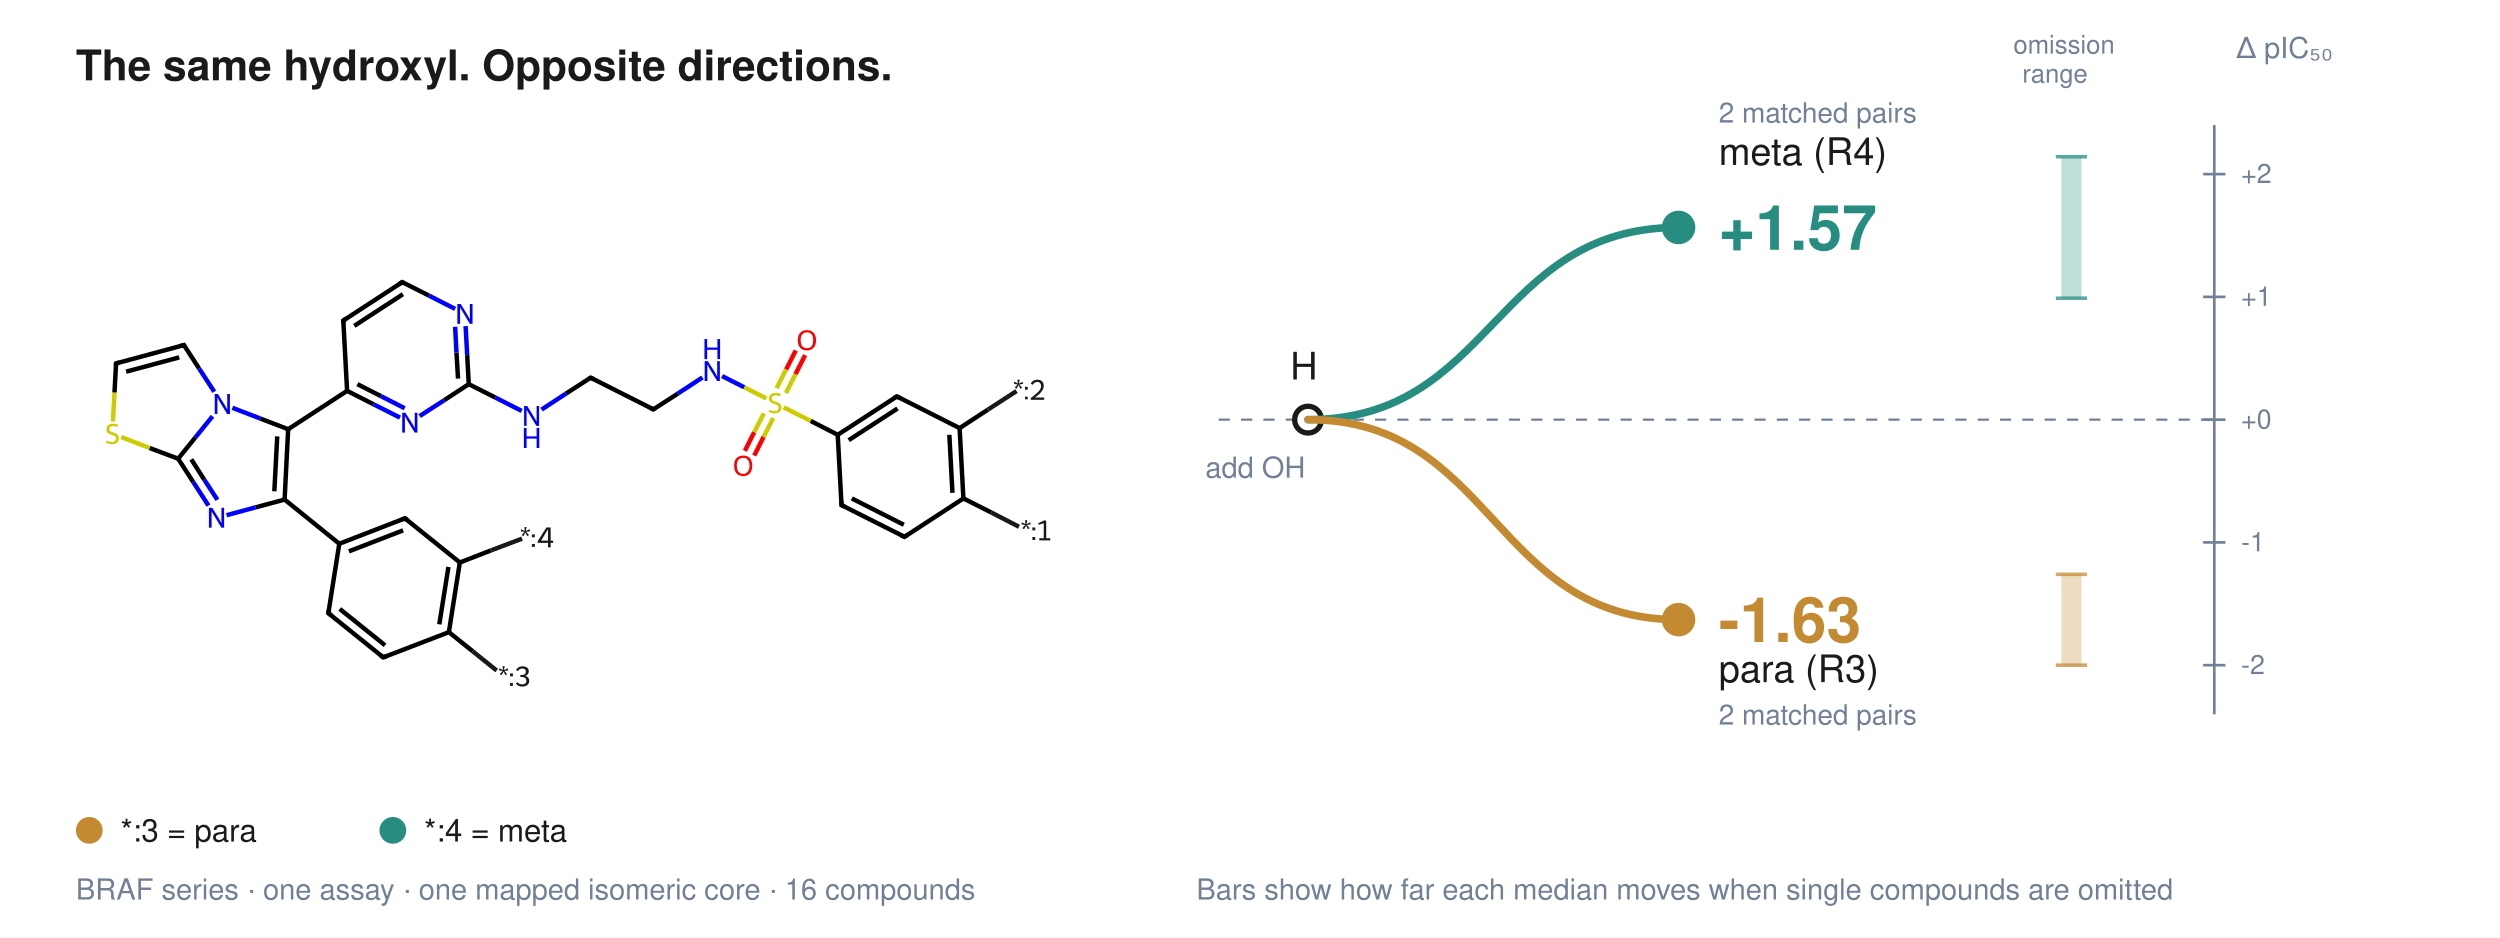
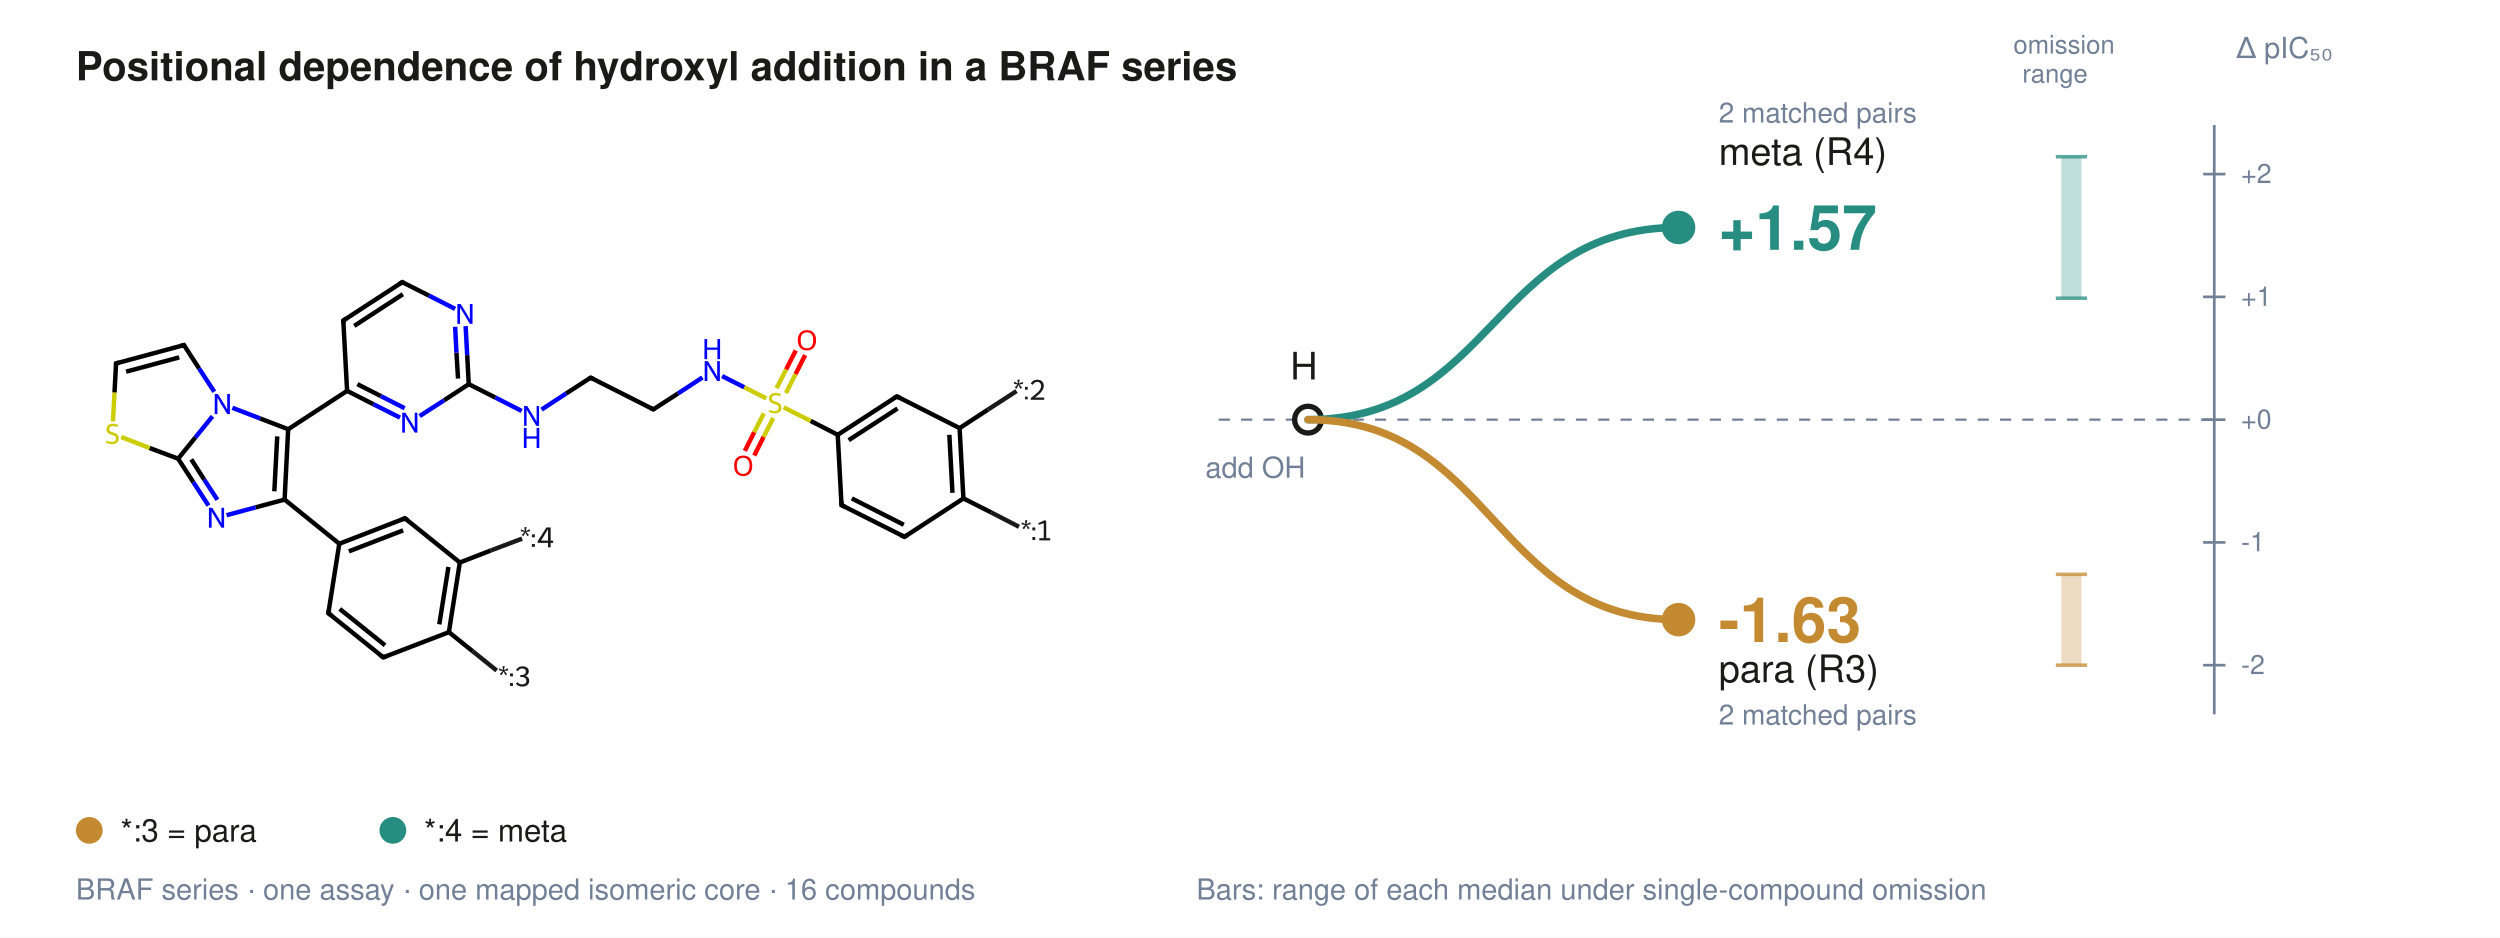
<svg xmlns="http://www.w3.org/2000/svg" width="1120" height="420" viewBox="0 0 1120 420">
  <rect width="1120" height="420" fill="#ffffff" />
-   <text x="34" y="36" font-family="Helvetica, Arial, sans-serif" font-size="19" font-weight="600" fill="#1a1a19">The same hydroxyl. Opposite directions.</text>
+   <text x="34" y="36" font-family="Helvetica, Arial, sans-serif" font-size="18" font-weight="600" fill="#1a1a19">Positional dependence of hydroxyl addition in a
+     BRAF series</text>
  <g transform="translate(24,52)">
    <rect style="opacity:1.0;fill:#FFFFFF;stroke:none" width="470.0" height="330.0" x="0.0" y="0.0"> </rect>
    <path class="bond-0 atom-0 atom-1" d="M 309.7,150.0 L 313.9,141.6" style="fill:none;fill-rule:evenodd;stroke:#FF0000;stroke-width:2.0px;stroke-linecap:butt;stroke-linejoin:miter;stroke-opacity:1" />
    <path class="bond-0 atom-0 atom-1" d="M 313.9,141.6 L 318.2,133.2" style="fill:none;fill-rule:evenodd;stroke:#CCCC00;stroke-width:2.0px;stroke-linecap:butt;stroke-linejoin:miter;stroke-opacity:1" />
    <path class="bond-0 atom-0 atom-1" d="M 313.9,152.1 L 318.1,143.7" style="fill:none;fill-rule:evenodd;stroke:#FF0000;stroke-width:2.0px;stroke-linecap:butt;stroke-linejoin:miter;stroke-opacity:1" />
    <path class="bond-0 atom-0 atom-1" d="M 318.1,143.7 L 322.4,135.3" style="fill:none;fill-rule:evenodd;stroke:#CCCC00;stroke-width:2.0px;stroke-linecap:butt;stroke-linejoin:miter;stroke-opacity:1" />
    <path class="bond-1 atom-1 atom-2" d="M 328.1,124.1 L 332.4,115.6" style="fill:none;fill-rule:evenodd;stroke:#CCCC00;stroke-width:2.0px;stroke-linecap:butt;stroke-linejoin:miter;stroke-opacity:1" />
    <path class="bond-1 atom-1 atom-2" d="M 332.4,115.6 L 336.7,107.1" style="fill:none;fill-rule:evenodd;stroke:#FF0000;stroke-width:2.0px;stroke-linecap:butt;stroke-linejoin:miter;stroke-opacity:1" />
    <path class="bond-1 atom-1 atom-2" d="M 323.9,121.9 L 328.2,113.5" style="fill:none;fill-rule:evenodd;stroke:#CCCC00;stroke-width:2.0px;stroke-linecap:butt;stroke-linejoin:miter;stroke-opacity:1" />
    <path class="bond-1 atom-1 atom-2" d="M 328.2,113.5 L 332.5,105.0" style="fill:none;fill-rule:evenodd;stroke:#FF0000;stroke-width:2.0px;stroke-linecap:butt;stroke-linejoin:miter;stroke-opacity:1" />
    <path class="bond-2 atom-1 atom-3" d="M 319.3,126.5 L 309.4,121.5" style="fill:none;fill-rule:evenodd;stroke:#CCCC00;stroke-width:2.0px;stroke-linecap:butt;stroke-linejoin:miter;stroke-opacity:1" />
    <path class="bond-2 atom-1 atom-3" d="M 309.4,121.5 L 299.5,116.5" style="fill:none;fill-rule:evenodd;stroke:#0000FF;stroke-width:2.0px;stroke-linecap:butt;stroke-linejoin:miter;stroke-opacity:1" />
    <path class="bond-3 atom-3 atom-4" d="M 290.7,117.1 L 279.7,124.3" style="fill:none;fill-rule:evenodd;stroke:#0000FF;stroke-width:2.0px;stroke-linecap:butt;stroke-linejoin:miter;stroke-opacity:1" />
    <path class="bond-3 atom-3 atom-4" d="M 279.7,124.3 L 268.7,131.4" style="fill:none;fill-rule:evenodd;stroke:#000000;stroke-width:2.0px;stroke-linecap:butt;stroke-linejoin:miter;stroke-opacity:1" />
    <path class="bond-4 atom-4 atom-5" d="M 268.7,131.4 L 240.6,117.2" style="fill:none;fill-rule:evenodd;stroke:#000000;stroke-width:2.0px;stroke-linecap:butt;stroke-linejoin:miter;stroke-opacity:1" />
    <path class="bond-5 atom-5 atom-6" d="M 240.6,117.2 L 229.6,124.3" style="fill:none;fill-rule:evenodd;stroke:#000000;stroke-width:2.0px;stroke-linecap:butt;stroke-linejoin:miter;stroke-opacity:1" />
    <path class="bond-5 atom-5 atom-6" d="M 229.6,124.3 L 218.6,131.5" style="fill:none;fill-rule:evenodd;stroke:#0000FF;stroke-width:2.0px;stroke-linecap:butt;stroke-linejoin:miter;stroke-opacity:1" />
    <path class="bond-6 atom-6 atom-7" d="M 209.7,132.1 L 197.9,126.1" style="fill:none;fill-rule:evenodd;stroke:#0000FF;stroke-width:2.0px;stroke-linecap:butt;stroke-linejoin:miter;stroke-opacity:1" />
    <path class="bond-6 atom-6 atom-7" d="M 197.9,126.1 L 186.0,120.1" style="fill:none;fill-rule:evenodd;stroke:#000000;stroke-width:2.0px;stroke-linecap:butt;stroke-linejoin:miter;stroke-opacity:1" />
    <path class="bond-7 atom-7 atom-8" d="M 186.0,120.1 L 185.3,107.1" style="fill:none;fill-rule:evenodd;stroke:#000000;stroke-width:2.0px;stroke-linecap:butt;stroke-linejoin:miter;stroke-opacity:1" />
    <path class="bond-7 atom-7 atom-8" d="M 185.3,107.1 L 184.6,94.1" style="fill:none;fill-rule:evenodd;stroke:#0000FF;stroke-width:2.0px;stroke-linecap:butt;stroke-linejoin:miter;stroke-opacity:1" />
    <path class="bond-7 atom-7 atom-8" d="M 181.2,117.6 L 180.5,106.0" style="fill:none;fill-rule:evenodd;stroke:#000000;stroke-width:2.0px;stroke-linecap:butt;stroke-linejoin:miter;stroke-opacity:1" />
    <path class="bond-7 atom-7 atom-8" d="M 180.5,106.0 L 179.9,94.4" style="fill:none;fill-rule:evenodd;stroke:#0000FF;stroke-width:2.0px;stroke-linecap:butt;stroke-linejoin:miter;stroke-opacity:1" />
    <path class="bond-8 atom-8 atom-9" d="M 179.9,86.4 L 168.1,80.4" style="fill:none;fill-rule:evenodd;stroke:#0000FF;stroke-width:2.0px;stroke-linecap:butt;stroke-linejoin:miter;stroke-opacity:1" />
    <path class="bond-8 atom-8 atom-9" d="M 168.1,80.4 L 156.2,74.4" style="fill:none;fill-rule:evenodd;stroke:#000000;stroke-width:2.0px;stroke-linecap:butt;stroke-linejoin:miter;stroke-opacity:1" />
    <path class="bond-9 atom-9 atom-10" d="M 156.2,74.4 L 129.8,91.6" style="fill:none;fill-rule:evenodd;stroke:#000000;stroke-width:2.0px;stroke-linecap:butt;stroke-linejoin:miter;stroke-opacity:1" />
    <path class="bond-9 atom-9 atom-10" d="M 156.5,79.8 L 134.7,94.0" style="fill:none;fill-rule:evenodd;stroke:#000000;stroke-width:2.0px;stroke-linecap:butt;stroke-linejoin:miter;stroke-opacity:1" />
    <path class="bond-10 atom-10 atom-11" d="M 129.8,91.6 L 131.5,123.1" style="fill:none;fill-rule:evenodd;stroke:#000000;stroke-width:2.0px;stroke-linecap:butt;stroke-linejoin:miter;stroke-opacity:1" />
    <path class="bond-11 atom-11 atom-12" d="M 131.5,123.1 L 105.1,140.3" style="fill:none;fill-rule:evenodd;stroke:#000000;stroke-width:2.0px;stroke-linecap:butt;stroke-linejoin:miter;stroke-opacity:1" />
    <path class="bond-12 atom-12 atom-13" d="M 105.1,140.3 L 103.5,171.8" style="fill:none;fill-rule:evenodd;stroke:#000000;stroke-width:2.0px;stroke-linecap:butt;stroke-linejoin:miter;stroke-opacity:1" />
    <path class="bond-12 atom-12 atom-13" d="M 100.2,143.5 L 98.9,168.1" style="fill:none;fill-rule:evenodd;stroke:#000000;stroke-width:2.0px;stroke-linecap:butt;stroke-linejoin:miter;stroke-opacity:1" />
    <path class="bond-13 atom-13 atom-14" d="M 103.5,171.8 L 128.0,191.6" style="fill:none;fill-rule:evenodd;stroke:#000000;stroke-width:2.0px;stroke-linecap:butt;stroke-linejoin:miter;stroke-opacity:1" />
    <path class="bond-14 atom-14 atom-15" d="M 128.0,191.6 L 123.1,222.7" style="fill:none;fill-rule:evenodd;stroke:#000000;stroke-width:2.0px;stroke-linecap:butt;stroke-linejoin:miter;stroke-opacity:1" />
    <path class="bond-15 atom-15 atom-16" d="M 123.1,222.7 L 147.7,242.5" style="fill:none;fill-rule:evenodd;stroke:#000000;stroke-width:2.0px;stroke-linecap:butt;stroke-linejoin:miter;stroke-opacity:1" />
    <path class="bond-15 atom-15 atom-16" d="M 128.2,220.8 L 148.5,237.1" style="fill:none;fill-rule:evenodd;stroke:#000000;stroke-width:2.0px;stroke-linecap:butt;stroke-linejoin:miter;stroke-opacity:1" />
    <path class="bond-16 atom-16 atom-17" d="M 147.7,242.5 L 177.1,231.2" style="fill:none;fill-rule:evenodd;stroke:#000000;stroke-width:2.0px;stroke-linecap:butt;stroke-linejoin:miter;stroke-opacity:1" />
    <path class="bond-17 atom-17 atom-18" d="M 177.1,231.2 L 187.8,239.8" style="fill:none;fill-rule:evenodd;stroke:#000000;stroke-width:2.0px;stroke-linecap:butt;stroke-linejoin:miter;stroke-opacity:1" />
    <path class="bond-17 atom-17 atom-18" d="M 187.8,239.8 L 198.5,248.4" style="fill:none;fill-rule:evenodd;stroke:#191919;stroke-width:2.0px;stroke-linecap:butt;stroke-linejoin:miter;stroke-opacity:1" />
    <path class="bond-18 atom-17 atom-19" d="M 177.1,231.2 L 182.0,200.0" style="fill:none;fill-rule:evenodd;stroke:#000000;stroke-width:2.0px;stroke-linecap:butt;stroke-linejoin:miter;stroke-opacity:1" />
    <path class="bond-18 atom-17 atom-19" d="M 172.8,227.7 L 176.9,202.0" style="fill:none;fill-rule:evenodd;stroke:#000000;stroke-width:2.0px;stroke-linecap:butt;stroke-linejoin:miter;stroke-opacity:1" />
    <path class="bond-19 atom-19 atom-20" d="M 182.0,200.0 L 195.9,194.6" style="fill:none;fill-rule:evenodd;stroke:#000000;stroke-width:2.0px;stroke-linecap:butt;stroke-linejoin:miter;stroke-opacity:1" />
    <path class="bond-19 atom-19 atom-20" d="M 195.9,194.6 L 209.9,189.3" style="fill:none;fill-rule:evenodd;stroke:#191919;stroke-width:2.0px;stroke-linecap:butt;stroke-linejoin:miter;stroke-opacity:1" />
    <path class="bond-20 atom-19 atom-21" d="M 182.0,200.0 L 157.4,180.2" style="fill:none;fill-rule:evenodd;stroke:#000000;stroke-width:2.0px;stroke-linecap:butt;stroke-linejoin:miter;stroke-opacity:1" />
    <path class="bond-21 atom-13 atom-22" d="M 103.5,171.8 L 90.5,175.3" style="fill:none;fill-rule:evenodd;stroke:#000000;stroke-width:2.0px;stroke-linecap:butt;stroke-linejoin:miter;stroke-opacity:1" />
    <path class="bond-21 atom-13 atom-22" d="M 90.5,175.3 L 77.5,178.8" style="fill:none;fill-rule:evenodd;stroke:#0000FF;stroke-width:2.0px;stroke-linecap:butt;stroke-linejoin:miter;stroke-opacity:1" />
    <path class="bond-22 atom-22 atom-23" d="M 69.4,174.5 L 62.6,164.0" style="fill:none;fill-rule:evenodd;stroke:#0000FF;stroke-width:2.0px;stroke-linecap:butt;stroke-linejoin:miter;stroke-opacity:1" />
    <path class="bond-22 atom-22 atom-23" d="M 62.6,164.0 L 55.8,153.5" style="fill:none;fill-rule:evenodd;stroke:#000000;stroke-width:2.0px;stroke-linecap:butt;stroke-linejoin:miter;stroke-opacity:1" />
    <path class="bond-22 atom-22 atom-23" d="M 73.4,171.9 L 67.5,162.9" style="fill:none;fill-rule:evenodd;stroke:#0000FF;stroke-width:2.0px;stroke-linecap:butt;stroke-linejoin:miter;stroke-opacity:1" />
    <path class="bond-22 atom-22 atom-23" d="M 67.5,162.9 L 61.7,153.8" style="fill:none;fill-rule:evenodd;stroke:#000000;stroke-width:2.0px;stroke-linecap:butt;stroke-linejoin:miter;stroke-opacity:1" />
    <path class="bond-23 atom-23 atom-24" d="M 55.8,153.5 L 43.0,148.7" style="fill:none;fill-rule:evenodd;stroke:#000000;stroke-width:2.0px;stroke-linecap:butt;stroke-linejoin:miter;stroke-opacity:1" />
    <path class="bond-23 atom-23 atom-24" d="M 43.0,148.7 L 30.3,143.8" style="fill:none;fill-rule:evenodd;stroke:#CCCC00;stroke-width:2.0px;stroke-linecap:butt;stroke-linejoin:miter;stroke-opacity:1" />
    <path class="bond-24 atom-24 atom-25" d="M 26.6,136.8 L 27.3,123.8" style="fill:none;fill-rule:evenodd;stroke:#CCCC00;stroke-width:2.0px;stroke-linecap:butt;stroke-linejoin:miter;stroke-opacity:1" />
    <path class="bond-24 atom-24 atom-25" d="M 27.3,123.8 L 28.0,110.8" style="fill:none;fill-rule:evenodd;stroke:#000000;stroke-width:2.0px;stroke-linecap:butt;stroke-linejoin:miter;stroke-opacity:1" />
    <path class="bond-25 atom-25 atom-26" d="M 28.0,110.8 L 58.4,102.6" style="fill:none;fill-rule:evenodd;stroke:#000000;stroke-width:2.0px;stroke-linecap:butt;stroke-linejoin:miter;stroke-opacity:1" />
    <path class="bond-25 atom-25 atom-26" d="M 32.5,114.5 L 56.3,108.1" style="fill:none;fill-rule:evenodd;stroke:#000000;stroke-width:2.0px;stroke-linecap:butt;stroke-linejoin:miter;stroke-opacity:1" />
    <path class="bond-26 atom-26 atom-27" d="M 58.4,102.6 L 65.2,113.1" style="fill:none;fill-rule:evenodd;stroke:#000000;stroke-width:2.0px;stroke-linecap:butt;stroke-linejoin:miter;stroke-opacity:1" />
    <path class="bond-26 atom-26 atom-27" d="M 65.2,113.1 L 72.0,123.5" style="fill:none;fill-rule:evenodd;stroke:#0000FF;stroke-width:2.0px;stroke-linecap:butt;stroke-linejoin:miter;stroke-opacity:1" />
    <path class="bond-27 atom-11 atom-28" d="M 131.5,123.1 L 143.3,129.1" style="fill:none;fill-rule:evenodd;stroke:#000000;stroke-width:2.0px;stroke-linecap:butt;stroke-linejoin:miter;stroke-opacity:1" />
    <path class="bond-27 atom-11 atom-28" d="M 143.3,129.1 L 155.2,135.1" style="fill:none;fill-rule:evenodd;stroke:#0000FF;stroke-width:2.0px;stroke-linecap:butt;stroke-linejoin:miter;stroke-opacity:1" />
    <path class="bond-27 atom-11 atom-28" d="M 136.1,120.1 L 146.7,125.5" style="fill:none;fill-rule:evenodd;stroke:#000000;stroke-width:2.0px;stroke-linecap:butt;stroke-linejoin:miter;stroke-opacity:1" />
    <path class="bond-27 atom-11 atom-28" d="M 146.7,125.5 L 157.3,130.9" style="fill:none;fill-rule:evenodd;stroke:#0000FF;stroke-width:2.0px;stroke-linecap:butt;stroke-linejoin:miter;stroke-opacity:1" />
    <path class="bond-28 atom-1 atom-29" d="M 327.1,130.5 L 339.2,136.6" style="fill:none;fill-rule:evenodd;stroke:#CCCC00;stroke-width:2.0px;stroke-linecap:butt;stroke-linejoin:miter;stroke-opacity:1" />
    <path class="bond-28 atom-1 atom-29" d="M 339.2,136.6 L 351.3,142.8" style="fill:none;fill-rule:evenodd;stroke:#000000;stroke-width:2.0px;stroke-linecap:butt;stroke-linejoin:miter;stroke-opacity:1" />
    <path class="bond-29 atom-29 atom-30" d="M 351.3,142.8 L 353.0,174.3" style="fill:none;fill-rule:evenodd;stroke:#000000;stroke-width:2.0px;stroke-linecap:butt;stroke-linejoin:miter;stroke-opacity:1" />
    <path class="bond-30 atom-30 atom-31" d="M 353.0,174.3 L 381.2,188.5" style="fill:none;fill-rule:evenodd;stroke:#000000;stroke-width:2.0px;stroke-linecap:butt;stroke-linejoin:miter;stroke-opacity:1" />
    <path class="bond-30 atom-30 atom-31" d="M 357.6,171.3 L 380.9,183.1" style="fill:none;fill-rule:evenodd;stroke:#000000;stroke-width:2.0px;stroke-linecap:butt;stroke-linejoin:miter;stroke-opacity:1" />
    <path class="bond-31 atom-31 atom-32" d="M 381.2,188.5 L 407.6,171.3" style="fill:none;fill-rule:evenodd;stroke:#000000;stroke-width:2.0px;stroke-linecap:butt;stroke-linejoin:miter;stroke-opacity:1" />
    <path class="bond-32 atom-32 atom-33" d="M 407.6,171.3 L 420.1,177.6" style="fill:none;fill-rule:evenodd;stroke:#000000;stroke-width:2.0px;stroke-linecap:butt;stroke-linejoin:miter;stroke-opacity:1" />
    <path class="bond-32 atom-32 atom-33" d="M 420.1,177.6 L 432.5,184.0" style="fill:none;fill-rule:evenodd;stroke:#191919;stroke-width:2.0px;stroke-linecap:butt;stroke-linejoin:miter;stroke-opacity:1" />
    <path class="bond-33 atom-32 atom-34" d="M 407.6,171.3 L 405.9,139.8" style="fill:none;fill-rule:evenodd;stroke:#000000;stroke-width:2.0px;stroke-linecap:butt;stroke-linejoin:miter;stroke-opacity:1" />
    <path class="bond-33 atom-32 atom-34" d="M 402.7,168.8 L 401.3,142.8" style="fill:none;fill-rule:evenodd;stroke:#000000;stroke-width:2.0px;stroke-linecap:butt;stroke-linejoin:miter;stroke-opacity:1" />
    <path class="bond-34 atom-34 atom-35" d="M 405.9,139.8 L 418.6,131.5" style="fill:none;fill-rule:evenodd;stroke:#000000;stroke-width:2.0px;stroke-linecap:butt;stroke-linejoin:miter;stroke-opacity:1" />
    <path class="bond-34 atom-34 atom-35" d="M 418.6,131.5 L 431.4,123.2" style="fill:none;fill-rule:evenodd;stroke:#191919;stroke-width:2.0px;stroke-linecap:butt;stroke-linejoin:miter;stroke-opacity:1" />
    <path class="bond-35 atom-34 atom-36" d="M 405.9,139.8 L 377.8,125.6" style="fill:none;fill-rule:evenodd;stroke:#000000;stroke-width:2.0px;stroke-linecap:butt;stroke-linejoin:miter;stroke-opacity:1" />
    <path class="bond-36 atom-28 atom-7" d="M 164.0,134.4 L 175.0,127.3" style="fill:none;fill-rule:evenodd;stroke:#0000FF;stroke-width:2.0px;stroke-linecap:butt;stroke-linejoin:miter;stroke-opacity:1" />
    <path class="bond-36 atom-28 atom-7" d="M 175.0,127.3 L 186.0,120.1" style="fill:none;fill-rule:evenodd;stroke:#000000;stroke-width:2.0px;stroke-linecap:butt;stroke-linejoin:miter;stroke-opacity:1" />
    <path class="bond-37 atom-36 atom-29" d="M 377.8,125.6 L 351.3,142.8" style="fill:none;fill-rule:evenodd;stroke:#000000;stroke-width:2.0px;stroke-linecap:butt;stroke-linejoin:miter;stroke-opacity:1" />
    <path class="bond-37 atom-36 atom-29" d="M 378.1,131.0 L 356.2,145.2" style="fill:none;fill-rule:evenodd;stroke:#000000;stroke-width:2.0px;stroke-linecap:butt;stroke-linejoin:miter;stroke-opacity:1" />
    <path class="bond-38 atom-27 atom-12" d="M 80.1,130.7 L 92.6,135.5" style="fill:none;fill-rule:evenodd;stroke:#0000FF;stroke-width:2.0px;stroke-linecap:butt;stroke-linejoin:miter;stroke-opacity:1" />
    <path class="bond-38 atom-27 atom-12" d="M 92.6,135.5 L 105.1,140.3" style="fill:none;fill-rule:evenodd;stroke:#000000;stroke-width:2.0px;stroke-linecap:butt;stroke-linejoin:miter;stroke-opacity:1" />
    <path class="bond-39 atom-21 atom-14" d="M 157.4,180.2 L 128.0,191.6" style="fill:none;fill-rule:evenodd;stroke:#000000;stroke-width:2.0px;stroke-linecap:butt;stroke-linejoin:miter;stroke-opacity:1" />
    <path class="bond-39 atom-21 atom-14" d="M 156.6,185.6 L 132.3,195.0" style="fill:none;fill-rule:evenodd;stroke:#000000;stroke-width:2.0px;stroke-linecap:butt;stroke-linejoin:miter;stroke-opacity:1" />
    <path class="bond-40 atom-27 atom-23" d="M 71.2,134.5 L 63.5,144.0" style="fill:none;fill-rule:evenodd;stroke:#0000FF;stroke-width:2.0px;stroke-linecap:butt;stroke-linejoin:miter;stroke-opacity:1" />
    <path class="bond-40 atom-27 atom-23" d="M 63.5,144.0 L 55.8,153.5" style="fill:none;fill-rule:evenodd;stroke:#000000;stroke-width:2.0px;stroke-linecap:butt;stroke-linejoin:miter;stroke-opacity:1" />
    <path d="M 269.2,131.1 L 268.7,131.4 L 267.3,130.7" style="fill:none;stroke:#000000;stroke-width:2.0px;stroke-linecap:butt;stroke-linejoin:miter;stroke-miterlimit:10;stroke-opacity:1;" />
    <path d="M 242.0,117.9 L 240.6,117.2 L 240.0,117.5" style="fill:none;stroke:#000000;stroke-width:2.0px;stroke-linecap:butt;stroke-linejoin:miter;stroke-miterlimit:10;stroke-opacity:1;" />
    <path d="M 156.8,74.7 L 156.2,74.4 L 154.9,75.2" style="fill:none;stroke:#000000;stroke-width:2.0px;stroke-linecap:butt;stroke-linejoin:miter;stroke-miterlimit:10;stroke-opacity:1;" />
    <path d="M 131.1,90.7 L 129.8,91.6 L 129.9,93.1" style="fill:none;stroke:#000000;stroke-width:2.0px;stroke-linecap:butt;stroke-linejoin:miter;stroke-miterlimit:10;stroke-opacity:1;" />
    <path d="M 123.4,221.2 L 123.1,222.7 L 124.4,223.7" style="fill:none;stroke:#000000;stroke-width:2.0px;stroke-linecap:butt;stroke-linejoin:miter;stroke-miterlimit:10;stroke-opacity:1;" />
    <path d="M 146.4,241.5 L 147.7,242.5 L 149.1,242.0" style="fill:none;stroke:#000000;stroke-width:2.0px;stroke-linecap:butt;stroke-linejoin:miter;stroke-miterlimit:10;stroke-opacity:1;" />
    <path d="M 158.7,181.2 L 157.4,180.2 L 156.0,180.8" style="fill:none;stroke:#000000;stroke-width:2.0px;stroke-linecap:butt;stroke-linejoin:miter;stroke-miterlimit:10;stroke-opacity:1;" />
    <path d="M 27.9,111.5 L 28.0,110.8 L 29.5,110.4" style="fill:none;stroke:#000000;stroke-width:2.0px;stroke-linecap:butt;stroke-linejoin:miter;stroke-miterlimit:10;stroke-opacity:1;" />
    <path d="M 56.9,103.0 L 58.4,102.6 L 58.7,103.1" style="fill:none;stroke:#000000;stroke-width:2.0px;stroke-linecap:butt;stroke-linejoin:miter;stroke-miterlimit:10;stroke-opacity:1;" />
    <path d="M 353.0,172.7 L 353.0,174.3 L 354.4,175.0" style="fill:none;stroke:#000000;stroke-width:2.0px;stroke-linecap:butt;stroke-linejoin:miter;stroke-miterlimit:10;stroke-opacity:1;" />
    <path d="M 379.7,187.8 L 381.2,188.5 L 382.5,187.7" style="fill:none;stroke:#000000;stroke-width:2.0px;stroke-linecap:butt;stroke-linejoin:miter;stroke-miterlimit:10;stroke-opacity:1;" />
    <path d="M 379.2,126.3 L 377.8,125.6 L 376.4,126.4" style="fill:none;stroke:#000000;stroke-width:2.0px;stroke-linecap:butt;stroke-linejoin:miter;stroke-miterlimit:10;stroke-opacity:1;" />
    <path class="atom-0" d="M 304.9 156.6 Q 304.9 154.5, 305.9 153.3 Q 307.0 152.1, 309.0 152.1 Q 310.9 152.1, 312.0 153.3 Q 313.0 154.5, 313.0 156.6 Q 313.0 158.8, 312.0 160.0 Q 310.9 161.3, 309.0 161.3 Q 307.0 161.3, 305.9 160.0 Q 304.9 158.8, 304.9 156.6 M 309.0 160.3 Q 310.3 160.3, 311.0 159.3 Q 311.8 158.4, 311.8 156.6 Q 311.8 154.9, 311.0 154.0 Q 310.3 153.1, 309.0 153.1 Q 307.6 153.1, 306.8 154.0 Q 306.1 154.9, 306.1 156.6 Q 306.1 158.4, 306.8 159.3 Q 307.6 160.3, 309.0 160.3 " fill="#FF0000" />
    <path class="atom-1" d="M 320.7 131.6 Q 320.8 131.6, 321.2 131.8 Q 321.6 132.0, 322.1 132.1 Q 322.6 132.2, 323.0 132.2 Q 323.9 132.2, 324.3 131.8 Q 324.8 131.3, 324.8 130.6 Q 324.8 130.1, 324.6 129.8 Q 324.3 129.5, 324.0 129.4 Q 323.6 129.2, 323.0 129.0 Q 322.2 128.8, 321.7 128.5 Q 321.2 128.3, 320.9 127.8 Q 320.5 127.4, 320.5 126.6 Q 320.5 125.4, 321.3 124.7 Q 322.1 124.0, 323.6 124.0 Q 324.6 124.0, 325.8 124.5 L 325.5 125.5 Q 324.4 125.1, 323.6 125.1 Q 322.8 125.1, 322.3 125.4 Q 321.8 125.8, 321.8 126.4 Q 321.8 126.9, 322.0 127.2 Q 322.3 127.5, 322.7 127.6 Q 323.0 127.8, 323.6 128.0 Q 324.4 128.2, 324.9 128.5 Q 325.4 128.7, 325.7 129.3 Q 326.1 129.8, 326.1 130.6 Q 326.1 131.9, 325.3 132.5 Q 324.4 133.2, 323.1 133.2 Q 322.3 133.2, 321.7 133.0 Q 321.1 132.8, 320.4 132.6 L 320.7 131.6 " fill="#CCCC00" />
    <path class="atom-2" d="M 333.4 100.4 Q 333.4 98.3, 334.5 97.1 Q 335.5 95.9, 337.5 95.9 Q 339.5 95.9, 340.5 97.1 Q 341.6 98.3, 341.6 100.4 Q 341.6 102.6, 340.5 103.8 Q 339.4 105.0, 337.5 105.0 Q 335.5 105.0, 334.5 103.8 Q 333.4 102.6, 333.4 100.4 M 337.5 104.0 Q 338.9 104.0, 339.6 103.1 Q 340.3 102.2, 340.3 100.4 Q 340.3 98.6, 339.6 97.8 Q 338.9 96.9, 337.5 96.9 Q 336.1 96.9, 335.4 97.8 Q 334.7 98.6, 334.7 100.4 Q 334.7 102.2, 335.4 103.1 Q 336.1 104.0, 337.5 104.0 " fill="#FF0000" />
    <path class="atom-3" d="M 293.1 109.8 L 296.1 114.5 Q 296.3 115.0, 296.8 115.8 Q 297.3 116.6, 297.3 116.7 L 297.3 109.8 L 298.5 109.8 L 298.5 118.7 L 297.3 118.7 L 294.1 113.5 Q 293.8 112.9, 293.4 112.2 Q 293.0 111.5, 292.9 111.3 L 292.9 118.7 L 291.7 118.7 L 291.7 109.8 L 293.1 109.8 " fill="#0000FF" />
    <path class="atom-3" d="M 291.6 99.9 L 292.8 99.9 L 292.8 103.7 L 297.4 103.7 L 297.4 99.9 L 298.6 99.9 L 298.6 108.9 L 297.4 108.9 L 297.4 104.7 L 292.8 104.7 L 292.8 108.9 L 291.6 108.9 L 291.6 99.9 " fill="#0000FF" />
    <path class="atom-6" d="M 212.2 129.9 L 215.1 134.6 Q 215.4 135.1, 215.9 136.0 Q 216.3 136.8, 216.4 136.9 L 216.4 129.9 L 217.5 129.9 L 217.5 138.8 L 216.3 138.8 L 213.2 133.7 Q 212.8 133.1, 212.4 132.4 Q 212.0 131.7, 211.9 131.5 L 211.9 138.8 L 210.8 138.8 L 210.8 129.9 L 212.2 129.9 " fill="#0000FF" />
    <path class="atom-6" d="M 210.7 139.7 L 211.9 139.7 L 211.9 143.5 L 216.4 143.5 L 216.4 139.7 L 217.6 139.7 L 217.6 148.7 L 216.4 148.7 L 216.4 144.5 L 211.9 144.5 L 211.9 148.7 L 210.7 148.7 L 210.7 139.7 " fill="#0000FF" />
    <path class="atom-8" d="M 182.4 84.2 L 185.3 88.9 Q 185.6 89.4, 186.0 90.2 Q 186.5 91.0, 186.5 91.1 L 186.5 84.2 L 187.7 84.2 L 187.7 93.1 L 186.5 93.1 L 183.4 87.9 Q 183.0 87.3, 182.6 86.6 Q 182.2 85.9, 182.1 85.7 L 182.1 93.1 L 180.9 93.1 L 180.9 84.2 L 182.4 84.2 " fill="#0000FF" />
    <path class="atom-18" d="M 199.9 250.0 L 201.2 248.6 L 199.5 248.3 L 199.8 247.4 L 201.4 248.2 L 201.1 246.5 L 202.1 246.4 L 201.8 248.2 L 203.5 247.4 L 203.7 248.3 L 202.0 248.6 L 203.2 250.0 L 202.5 250.5 L 201.6 248.9 L 200.7 250.5 L 199.9 250.0 " fill="#191919" />
    <path class="atom-18" d="M 204.5 254.0 L 205.8 254.0 L 205.8 255.3 L 204.5 255.3 L 204.5 254.0 M 204.5 249.7 L 205.8 249.7 L 205.8 251.0 L 204.5 251.0 L 204.5 249.7 " fill="#191919" />
    <path class="atom-18" d="M 211.4 250.8 Q 212.2 251.1, 212.7 251.6 Q 213.1 252.2, 213.1 253.1 Q 213.1 253.8, 212.7 254.4 Q 212.3 255.0, 211.6 255.3 Q 210.9 255.6, 210.0 255.6 Q 209.1 255.6, 208.4 255.3 Q 207.7 255.0, 207.1 254.3 L 207.8 253.6 Q 208.4 254.2, 208.8 254.4 Q 209.3 254.6, 210.0 254.6 Q 210.8 254.6, 211.3 254.2 Q 211.8 253.8, 211.8 253.1 Q 211.8 252.2, 211.3 251.8 Q 210.8 251.3, 209.7 251.3 L 209.1 251.3 L 209.1 250.4 L 209.6 250.4 Q 210.6 250.4, 211.1 250.0 Q 211.6 249.6, 211.6 248.8 Q 211.6 248.2, 211.2 247.9 Q 210.8 247.5, 210.0 247.5 Q 209.3 247.5, 208.8 247.8 Q 208.4 248.0, 208.0 248.7 L 207.2 248.2 Q 207.5 247.5, 208.2 247.0 Q 209.0 246.5, 210.0 246.5 Q 211.4 246.5, 212.1 247.1 Q 212.9 247.7, 212.9 248.8 Q 212.9 249.5, 212.5 250.0 Q 212.1 250.5, 211.4 250.8 " fill="#191919" />
    <path class="atom-20" d="M 209.7 187.7 L 211.0 186.3 L 209.3 186.0 L 209.5 185.1 L 211.1 185.9 L 210.9 184.2 L 211.9 184.1 L 211.6 185.9 L 213.2 185.1 L 213.5 186.0 L 211.7 186.3 L 213.0 187.7 L 212.2 188.2 L 211.4 186.6 L 210.5 188.2 L 209.7 187.7 " fill="#191919" />
    <path class="atom-20" d="M 214.3 191.7 L 215.6 191.7 L 215.6 193.0 L 214.3 193.0 L 214.3 191.7 M 214.3 187.4 L 215.6 187.4 L 215.6 188.7 L 214.3 188.7 L 214.3 187.4 " fill="#191919" />
    <path class="atom-20" d="M 222.7 190.2 L 223.8 190.2 L 223.8 191.2 L 222.7 191.2 L 222.7 193.2 L 221.5 193.2 L 221.5 191.2 L 216.9 191.2 L 216.9 190.4 L 220.8 184.3 L 222.7 184.3 L 222.7 190.2 M 218.4 190.2 L 221.5 190.2 L 221.5 185.1 L 218.4 190.2 " fill="#191919" />
    <path class="atom-22" d="M 71.1 175.5 L 74.0 180.2 Q 74.3 180.7, 74.7 181.5 Q 75.2 182.4, 75.2 182.4 L 75.2 175.5 L 76.4 175.5 L 76.4 184.4 L 75.2 184.4 L 72.1 179.3 Q 71.7 178.7, 71.3 178.0 Q 70.9 177.3, 70.8 177.1 L 70.8 184.4 L 69.6 184.4 L 69.6 175.5 L 71.1 175.5 " fill="#0000FF" />
    <path class="atom-24" d="M 23.8 145.4 Q 23.9 145.4, 24.4 145.6 Q 24.8 145.8, 25.2 145.9 Q 25.7 146.0, 26.1 146.0 Q 27.0 146.0, 27.5 145.6 Q 28.0 145.1, 28.0 144.4 Q 28.0 143.9, 27.7 143.6 Q 27.5 143.3, 27.1 143.2 Q 26.7 143.0, 26.1 142.8 Q 25.3 142.6, 24.8 142.3 Q 24.4 142.1, 24.0 141.6 Q 23.7 141.2, 23.7 140.4 Q 23.7 139.2, 24.4 138.5 Q 25.2 137.8, 26.7 137.8 Q 27.8 137.8, 28.9 138.3 L 28.6 139.3 Q 27.6 138.9, 26.8 138.9 Q 25.9 138.9, 25.4 139.2 Q 24.9 139.6, 25.0 140.2 Q 25.0 140.7, 25.2 141.0 Q 25.4 141.3, 25.8 141.4 Q 26.2 141.6, 26.8 141.8 Q 27.6 142.0, 28.1 142.3 Q 28.5 142.5, 28.9 143.1 Q 29.2 143.6, 29.2 144.4 Q 29.2 145.7, 28.4 146.3 Q 27.6 147.0, 26.2 147.0 Q 25.4 147.0, 24.8 146.8 Q 24.2 146.6, 23.5 146.4 L 23.8 145.4 " fill="#CCCC00" />
    <path class="atom-27" d="M 73.6 124.5 L 76.6 129.3 Q 76.9 129.7, 77.3 130.6 Q 77.8 131.4, 77.8 131.5 L 77.8 124.5 L 79.0 124.5 L 79.0 133.5 L 77.8 133.5 L 74.6 128.3 Q 74.3 127.7, 73.9 127.0 Q 73.5 126.3, 73.4 126.1 L 73.4 133.5 L 72.2 133.5 L 72.2 124.5 L 73.6 124.5 " fill="#0000FF" />
    <path class="atom-28" d="M 157.6 132.9 L 160.6 137.6 Q 160.9 138.1, 161.3 138.9 Q 161.8 139.7, 161.8 139.8 L 161.8 132.9 L 163.0 132.9 L 163.0 141.8 L 161.8 141.8 L 158.6 136.6 Q 158.3 136.0, 157.9 135.3 Q 157.5 134.6, 157.4 134.4 L 157.4 141.8 L 156.2 141.8 L 156.2 132.9 L 157.6 132.9 " fill="#0000FF" />
    <path class="atom-33" d="M 434.0 184.6 L 435.3 183.2 L 433.6 182.9 L 433.8 182.0 L 435.4 182.8 L 435.2 181.1 L 436.2 181.0 L 435.9 182.8 L 437.5 182.0 L 437.8 182.9 L 436.0 183.2 L 437.3 184.6 L 436.5 185.1 L 435.7 183.5 L 434.8 185.1 L 434.0 184.6 " fill="#191919" />
    <path class="atom-33" d="M 438.5 188.6 L 439.8 188.6 L 439.8 189.9 L 438.5 189.9 L 438.5 188.6 M 438.5 184.3 L 439.8 184.3 L 439.8 185.6 L 438.5 185.6 L 438.5 184.3 " fill="#191919" />
    <path class="atom-33" d="M 441.6 189.1 L 443.6 189.1 L 443.6 182.4 L 441.4 183.1 L 441.1 182.4 L 443.9 181.1 L 444.7 181.3 L 444.7 189.1 L 446.5 189.1 L 446.5 190.1 L 441.6 190.1 L 441.6 189.1 " fill="#191919" />
    <path class="atom-35" d="M 430.6 121.6 L 431.9 120.3 L 430.2 119.9 L 430.4 119.0 L 432.0 119.8 L 431.8 118.1 L 432.8 118.1 L 432.5 119.8 L 434.1 119.1 L 434.4 119.9 L 432.6 120.3 L 433.9 121.6 L 433.1 122.2 L 432.3 120.5 L 431.4 122.2 L 430.6 121.6 " fill="#191919" />
    <path class="atom-35" d="M 435.2 125.7 L 436.4 125.7 L 436.4 126.9 L 435.2 126.9 L 435.2 125.7 M 435.2 121.3 L 436.4 121.3 L 436.4 122.6 L 435.2 122.6 L 435.2 121.3 " fill="#191919" />
    <path class="atom-35" d="M 437.8 119.9 Q 438.1 119.1, 438.9 118.6 Q 439.7 118.1, 440.8 118.1 Q 442.1 118.1, 442.9 118.9 Q 443.6 119.6, 443.6 120.9 Q 443.6 122.2, 442.6 123.4 Q 441.7 124.7, 439.6 126.1 L 443.8 126.1 L 443.8 127.1 L 437.8 127.1 L 437.8 126.3 Q 439.4 125.1, 440.4 124.2 Q 441.4 123.4, 441.9 122.6 Q 442.4 121.8, 442.4 120.9 Q 442.4 120.1, 441.9 119.6 Q 441.5 119.1, 440.8 119.1 Q 440.0 119.1, 439.6 119.4 Q 439.1 119.7, 438.7 120.4 L 437.8 119.9 " fill="#191919" />
  </g>
  <circle cx="40" cy="372" r="6" fill="#c48a32" />
  <text x="54" y="377" font-family="Helvetica, Arial, sans-serif" font-size="14" fill="#1a1a19">
    *:3 = para</text>
  <circle cx="176" cy="372" r="6" fill="#278d81" />
  <text x="190" y="377" font-family="Helvetica, Arial, sans-serif" font-size="14" fill="#1a1a19">
    *:4 = meta</text>
  <text x="34" y="403" font-family="Helvetica, Arial, sans-serif" font-size="13" fill="#718096">
    BRAF series · one assay · one mapped isomeric core · 16 compounds</text>
  <line x1="992" y1="56" x2="992" y2="320" stroke="#718096" stroke-width="1.2" />
  <line x1="987" y1="298.0" x2="997" y2="298.0" stroke="#718096" stroke-width="1.2" />
  <text x="1004" y="302.0" font-family="Helvetica, Arial, sans-serif" font-size="12" fill="#718096">-2</text>
  <line x1="987" y1="243.0" x2="997" y2="243.0" stroke="#718096" stroke-width="1.2" />
  <text x="1004" y="247.0" font-family="Helvetica, Arial, sans-serif" font-size="12" fill="#718096">-1</text>
  <line x1="987" y1="188.0" x2="997" y2="188.0" stroke="#718096" stroke-width="1.2" />
  <text x="1004" y="192.0" font-family="Helvetica, Arial, sans-serif" font-size="12" fill="#718096">+0</text>
  <line x1="987" y1="133.0" x2="997" y2="133.0" stroke="#718096" stroke-width="1.2" />
  <text x="1004" y="137.0" font-family="Helvetica, Arial, sans-serif" font-size="12" fill="#718096">+1</text>
  <line x1="987" y1="78.0" x2="997" y2="78.0" stroke="#718096" stroke-width="1.2" />
  <text x="1004" y="82.0" font-family="Helvetica, Arial, sans-serif" font-size="12" fill="#718096">+2</text>
  <text x="1002" y="26" font-family="Helvetica, Arial, sans-serif" font-size="13" fill="#718096">Δ pIC₅₀</text>
  <line x1="546" y1="188.0" x2="992" y2="188.0" stroke="#718096" stroke-width="1" stroke-dasharray="5 5" />
  <circle cx="586" cy="188.0" r="6" fill="#ffffff" stroke="#1a1a19" stroke-width="2.4" />
  <text x="578" y="170.0" font-family="Helvetica, Arial, sans-serif" font-size="17" fill="#1a1a19">H</text>
  <text x="540" y="214.0" font-family="Helvetica, Arial, sans-serif" font-size="13" fill="#718096">add OH</text>
  <path d="M 586 188.0 C 669.0 188.0, 669.0 101.9, 752 101.9" fill="none" stroke="#278d81" stroke-width="3.4" stroke-linecap="round" />
  <circle cx="752" cy="101.9" r="7.5" fill="#278d81" />
  <text x="770" y="111.9" font-family="Helvetica, Arial, sans-serif" font-size="28" font-weight="600" fill="#278d81">+1.57</text>
  <text x="770" y="73.9" font-family="Helvetica, Arial, sans-serif" font-size="17" fill="#1a1a19">meta (R4)</text>
  <text x="770" y="54.9" font-family="Helvetica, Arial, sans-serif" font-size="12.5" fill="#718096">2 matched pairs</text>
  <line x1="928" y1="70.2" x2="928" y2="133.6" stroke="#278d81" stroke-width="9" opacity="0.3" stroke-linecap="butt" />
  <line x1="921" y1="70.2" x2="935" y2="70.2" stroke="#278d81" stroke-width="1.6" opacity="0.75" />
  <line x1="921" y1="133.6" x2="935" y2="133.6" stroke="#278d81" stroke-width="1.6" opacity="0.75" />
  <path d="M 586 188.0 C 669.0 188.0, 669.0 277.6, 752 277.6" fill="none" stroke="#c48a32" stroke-width="3.4" stroke-linecap="round" />
  <circle cx="752" cy="277.6" r="7.5" fill="#c48a32" />
  <text x="770" y="287.6" font-family="Helvetica, Arial, sans-serif" font-size="28" font-weight="600" fill="#c48a32">-1.63</text>
  <text x="770" y="305.6" font-family="Helvetica, Arial, sans-serif" font-size="17" fill="#1a1a19">para (R3)</text>
  <text x="770" y="324.6" font-family="Helvetica, Arial, sans-serif" font-size="12.5" fill="#718096">2 matched pairs</text>
  <line x1="928" y1="257.3" x2="928" y2="298.0" stroke="#c48a32" stroke-width="9" opacity="0.3" stroke-linecap="butt" />
  <line x1="921" y1="257.3" x2="935" y2="257.3" stroke="#c48a32" stroke-width="1.6" opacity="0.75" />
  <line x1="921" y1="298.0" x2="935" y2="298.0" stroke="#c48a32" stroke-width="1.6" opacity="0.75" />
  <text x="902" y="24" font-family="Helvetica, Arial, sans-serif" font-size="11.5" fill="#718096">omission</text>
  <text x="906" y="37" font-family="Helvetica, Arial, sans-serif" font-size="11.5" fill="#718096">range</text>
  <text x="536" y="403" font-family="Helvetica, Arial, sans-serif" font-size="13" fill="#718096">
-     Bars show how far each median moves when single compounds are omitted</text>
+     Bars: range of each median under single-compound omission</text>
</svg>
